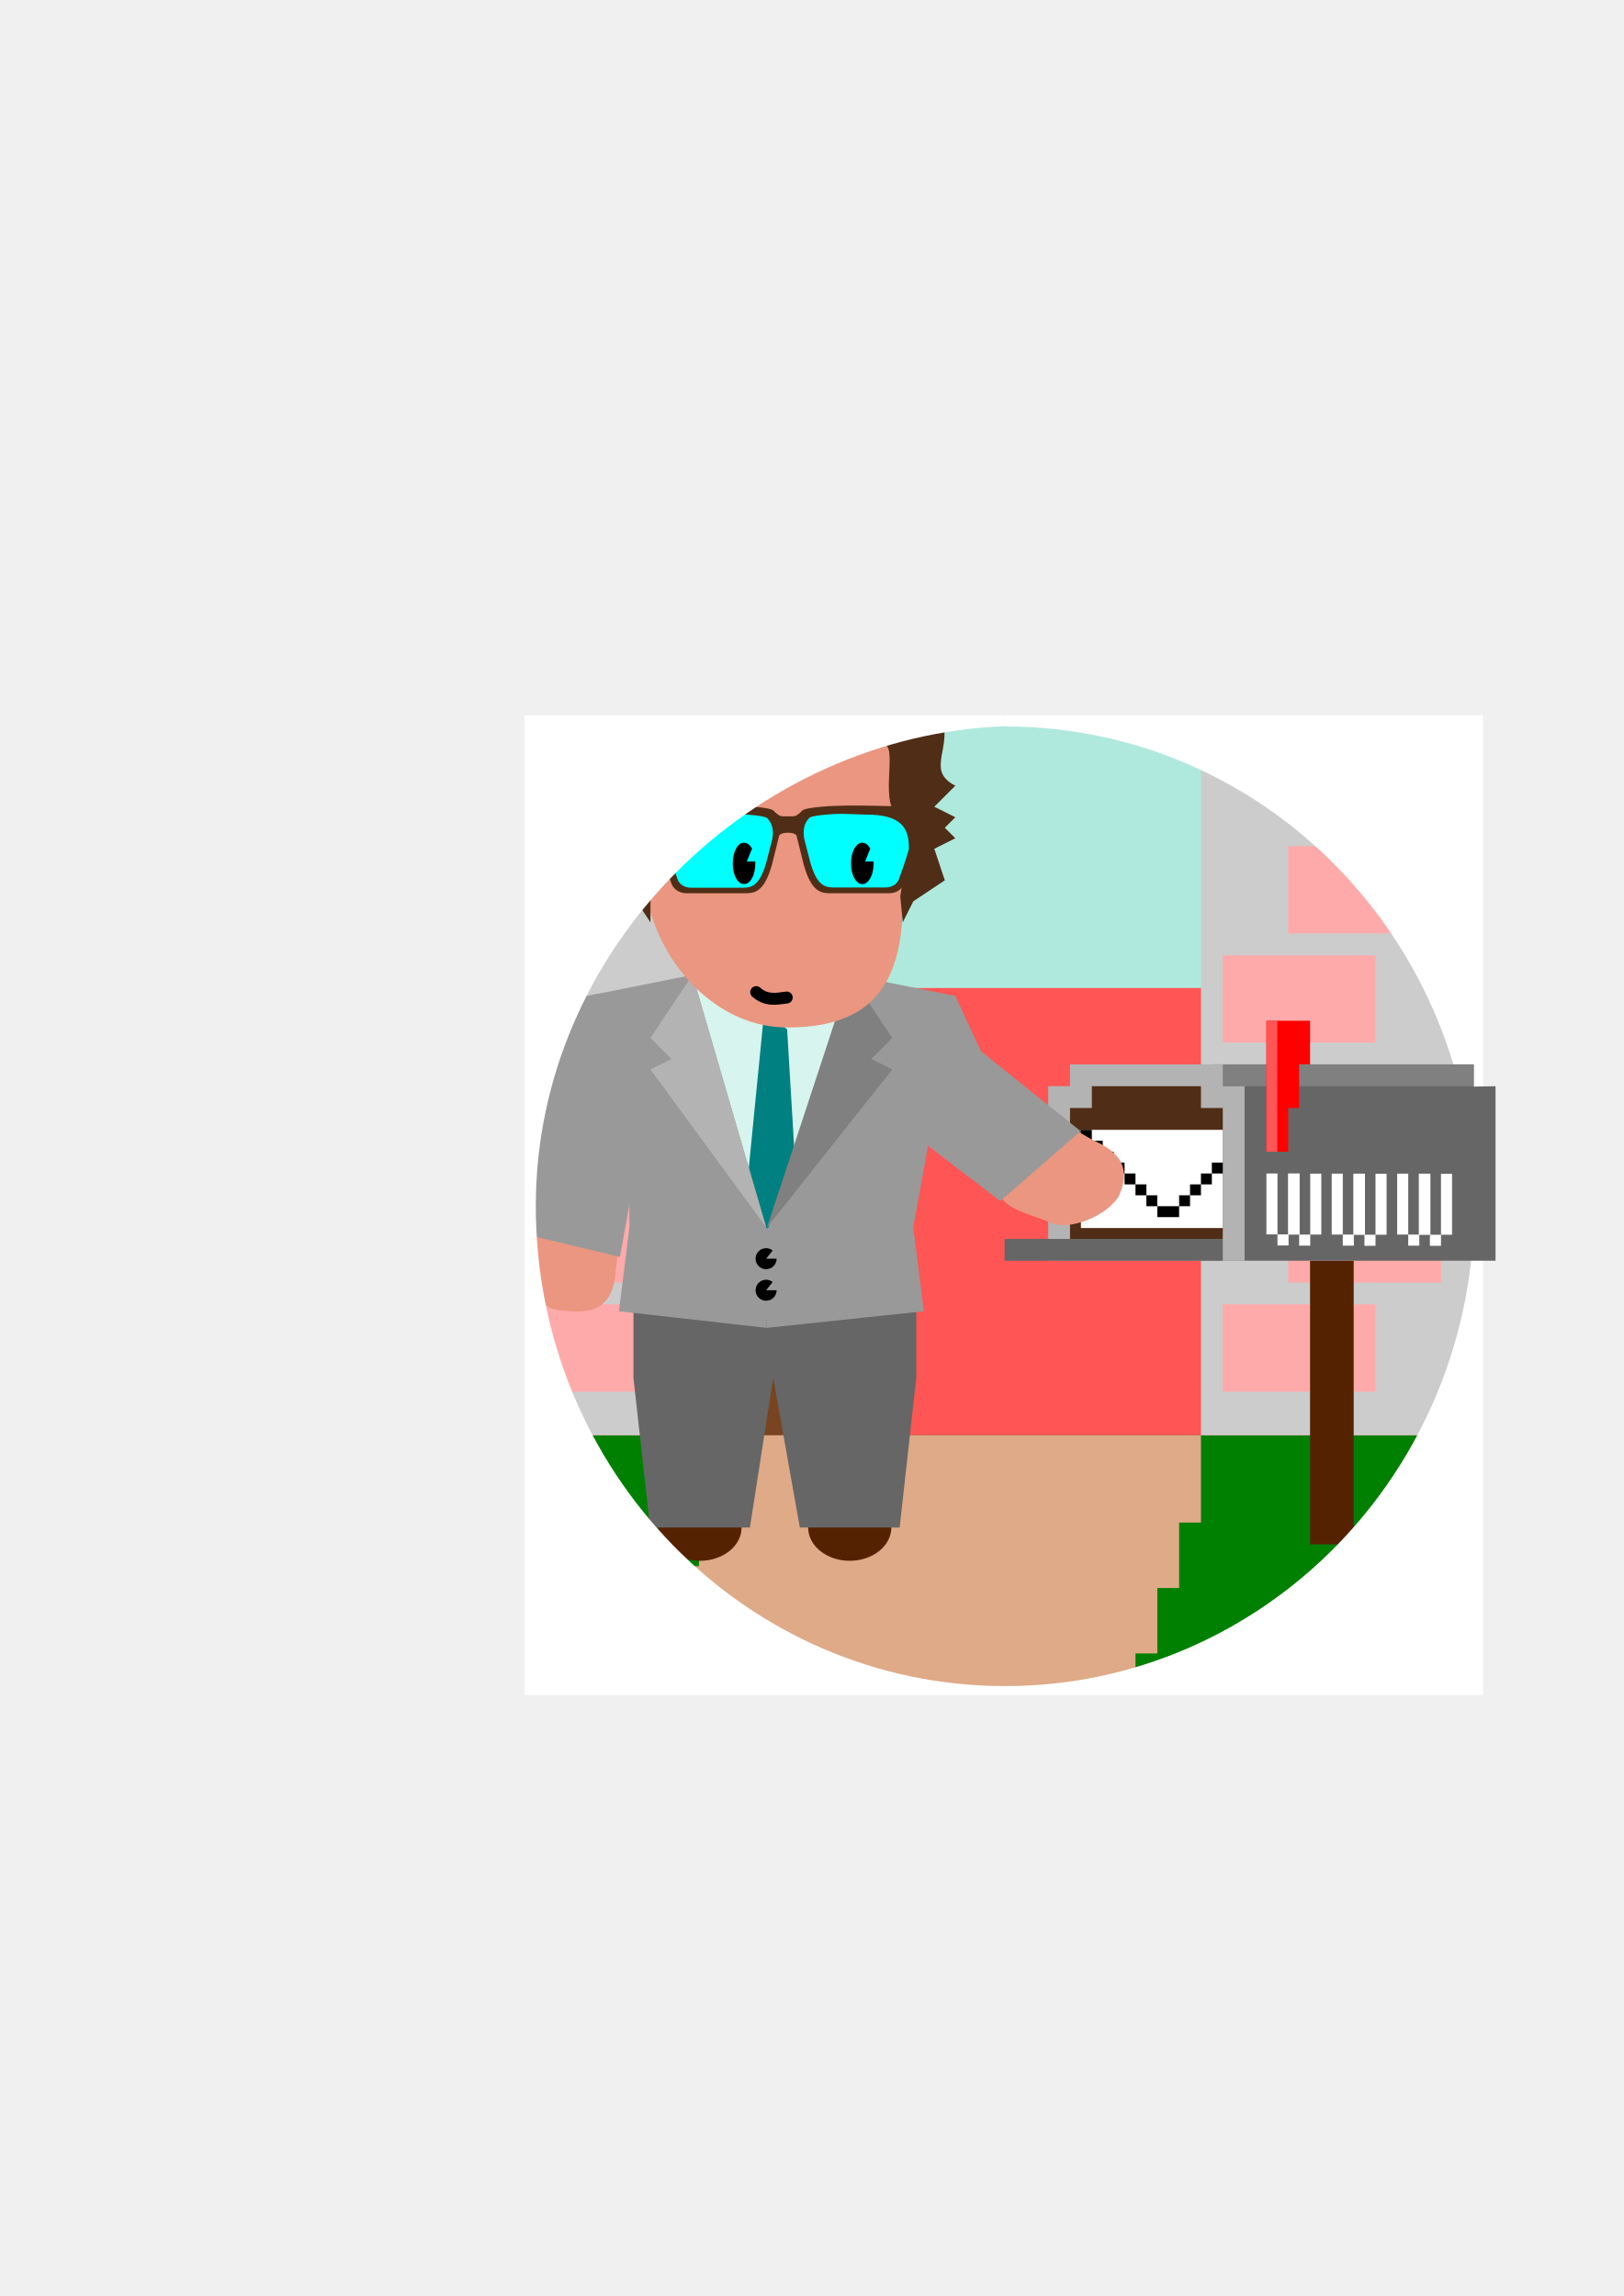
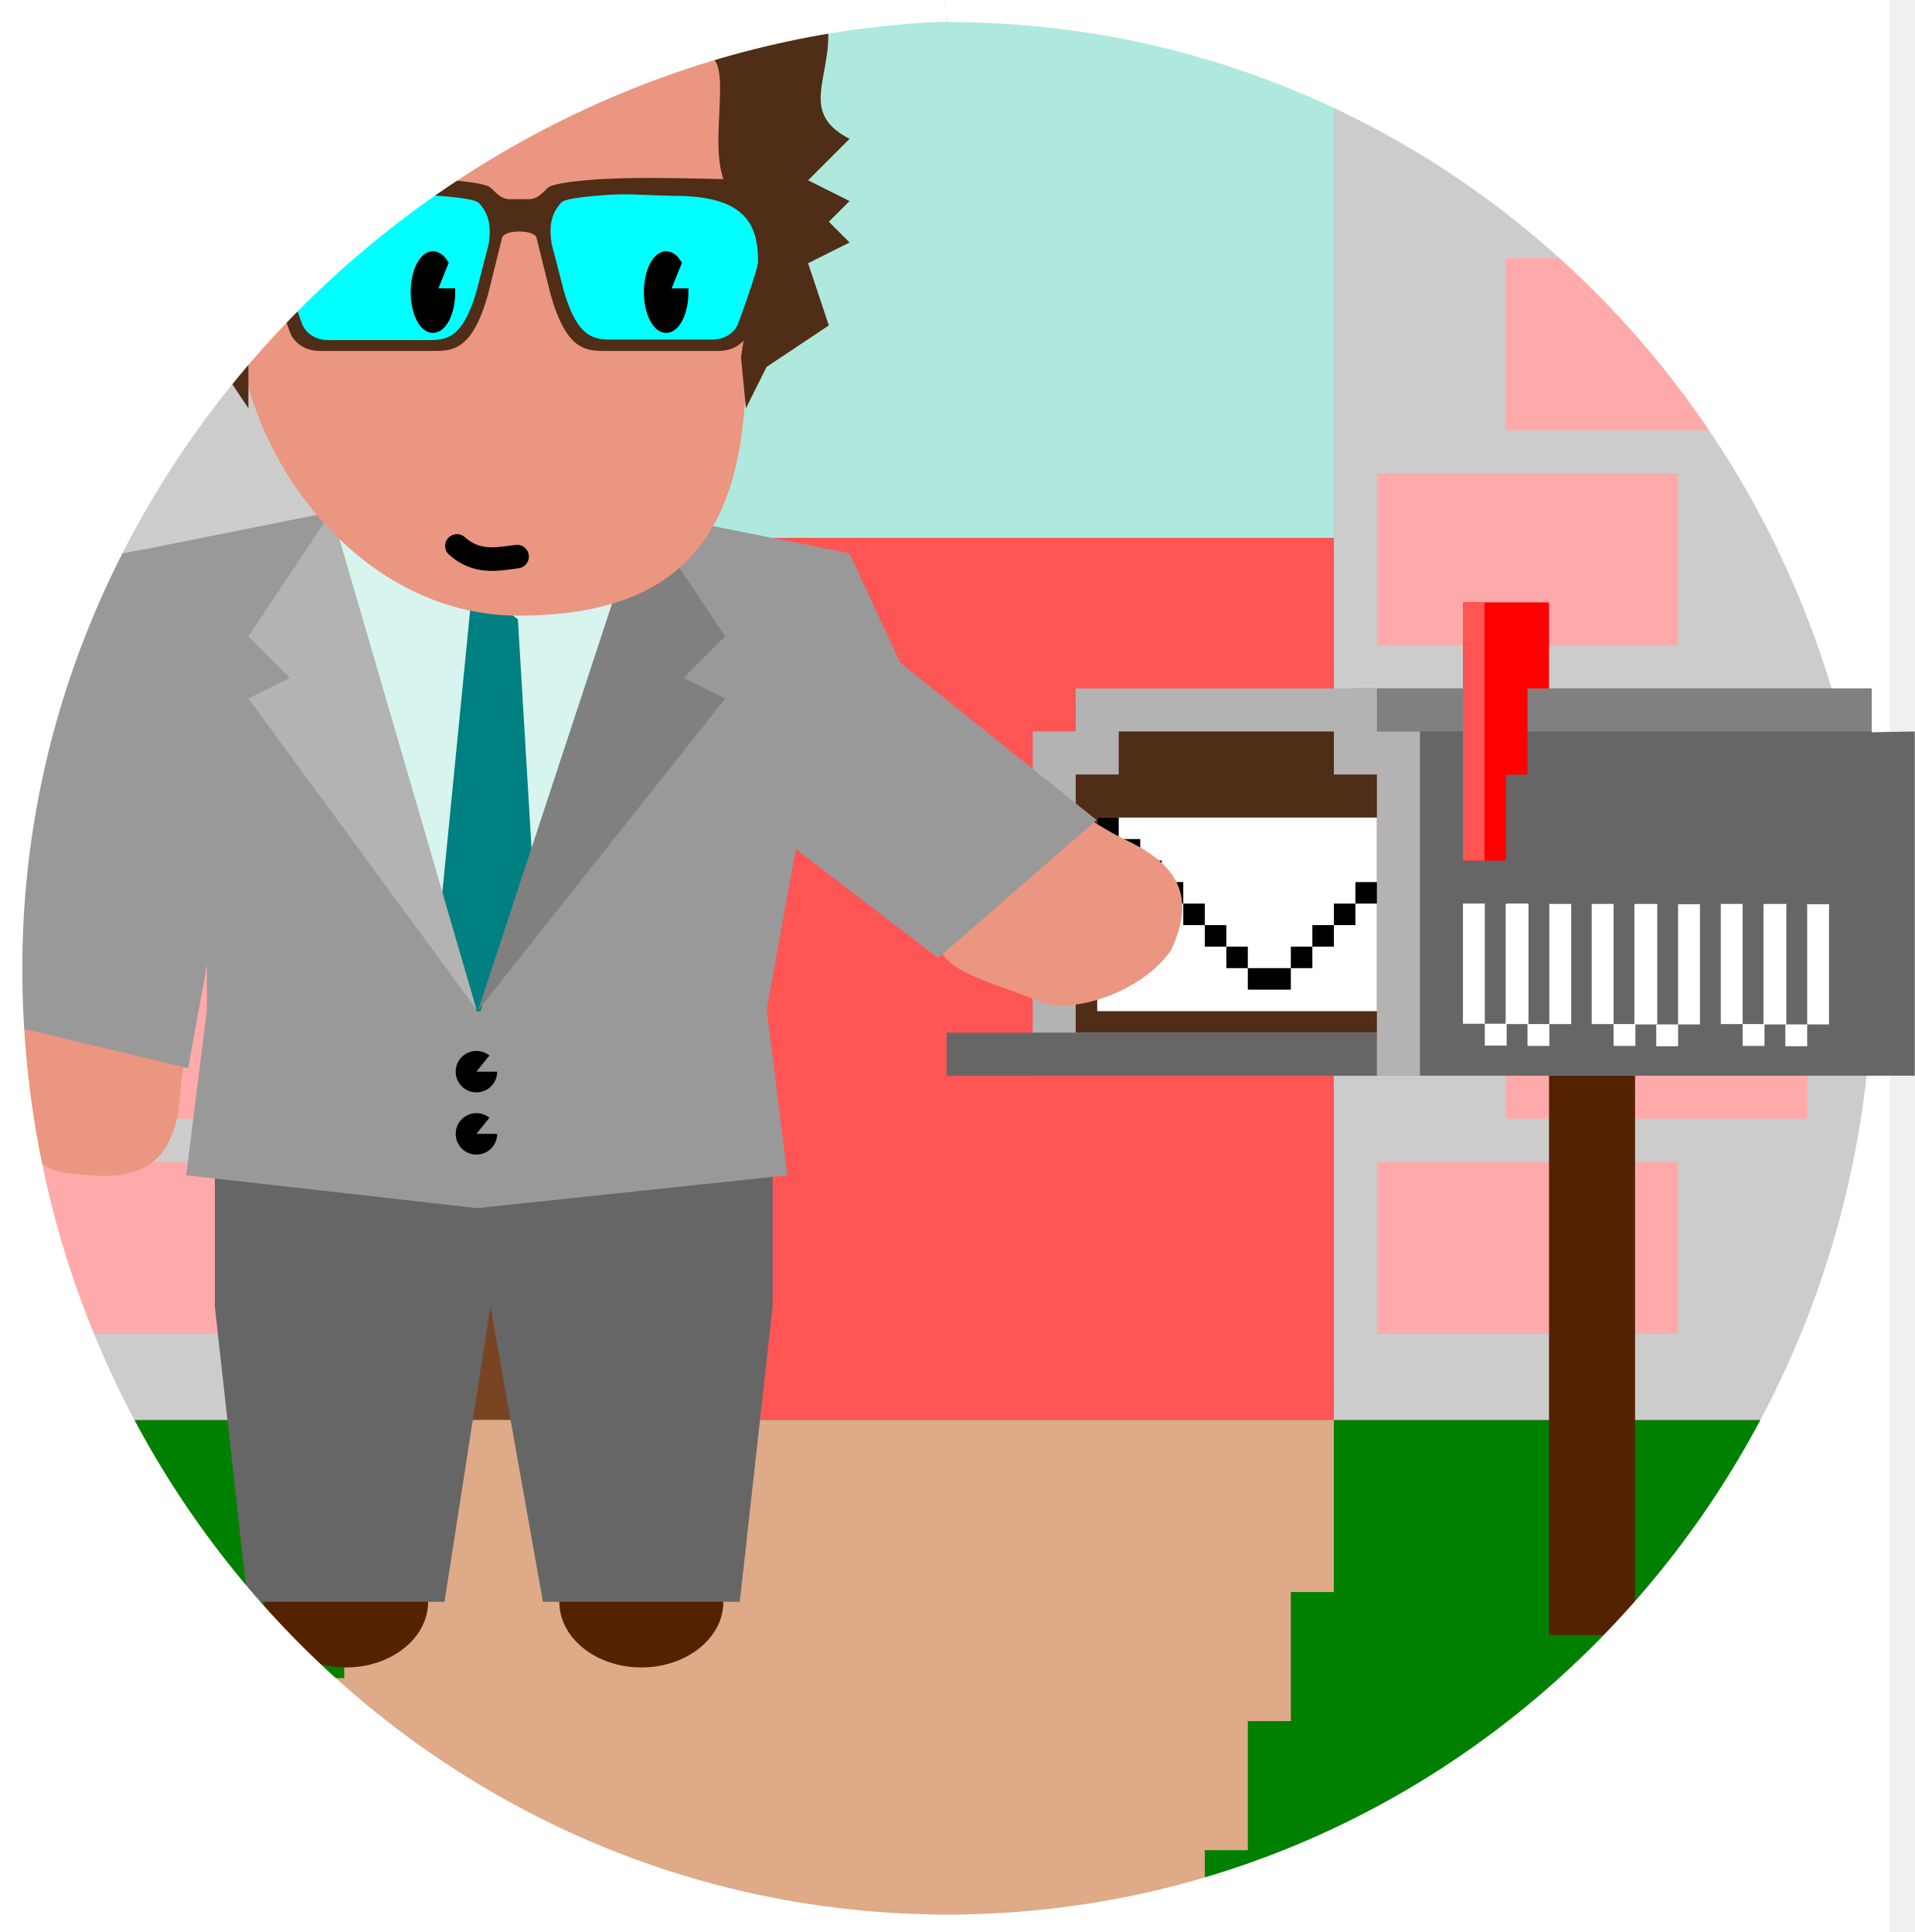
- <svg xmlns="http://www.w3.org/2000/svg" width="744.094" height="1052.362" id="svg4343" version="1.1">
+ <svg xmlns="http://www.w3.org/2000/svg" width="445" height="449.008" id="svg4343" version="1.1">
  <defs id="defs4345">
    </defs>
-   <g id="layer1">
+   <g id="layer1" transform="translate(-240.3571,-327.8583)">
    <g id="g7598" transform="translate(2741.711,794.5359)">
      <rect y="-463.021" x="-2418.141" height="359.01" width="234.805" id="rect4991" style="color:#000000;fill:#afe9dd;fill-opacity:1;fill-rule:evenodd;stroke:none;visibility:visible;display:inline;overflow:visible;enable-background:accumulate" />
      <rect y="-341.678" x="-2496.354" height="215" width="430" id="rect5131" style="color:#000000;fill:#ff5555;fill-opacity:1;fill-rule:evenodd;stroke:none;visibility:visible;display:inline;overflow:visible;enable-background:accumulate" />
      <rect y="-136.678" x="-2481.354" height="116.645" width="399.525" id="rect5099" style="color:#000000;fill:#008000;fill-opacity:1;fill-rule:evenodd;stroke:none;visibility:visible;display:inline;overflow:visible;enable-background:accumulate" />
      <rect style="color:#000000;fill:#deaa87;fill-opacity:1;fill-rule:evenodd;stroke:none;visibility:visible;display:inline;overflow:visible;enable-background:accumulate" id="rect5107" width="220" height="40" x="-2441.354" y="-61.678" />
      <rect style="color:#000000;fill:#cccccc;fill-opacity:1;fill-rule:evenodd;stroke:none;visibility:visible;display:inline;overflow:visible;enable-background:accumulate" id="rect5111" width="125.248" height="307.034" x="-2191.354" y="-443.711" />
      <rect style="color:#000000;fill:#ffaaaa;fill-opacity:1;fill-rule:evenodd;stroke:none;visibility:visible;display:inline;overflow:visible;enable-background:accumulate" id="rect5115" width="70" height="40" x="-2151.354" y="-246.678" />
      <rect y="-196.678" x="-2181.354" height="40" width="70" id="rect5113" style="color:#000000;fill:#ffaaaa;fill-opacity:1;fill-rule:evenodd;stroke:none;visibility:visible;display:inline;overflow:visible;enable-background:accumulate" />
      <rect y="-216.678" x="-2141.354" height="130" width="20" id="rect5097" style="color:#000000;fill:#552200;fill-opacity:1;fill-rule:evenodd;stroke:none;visibility:visible;display:inline;overflow:visible;enable-background:accumulate" />
      <rect y="-76.678" x="-2431.354" height="40" width="220" id="rect5105" style="color:#000000;fill:#deaa87;fill-opacity:1;fill-rule:evenodd;stroke:none;visibility:visible;display:inline;overflow:visible;enable-background:accumulate" />
      <rect y="-443.711" x="-2496.733" height="307.034" width="85.379" id="rect5109" style="color:#000000;fill:#cccccc;fill-opacity:1;fill-rule:evenodd;stroke:none;visibility:visible;display:inline;overflow:visible;enable-background:accumulate" />
      <rect y="-406.678" x="-2151.354" height="40" width="70" id="rect5121" style="color:#000000;fill:#ffaaaa;fill-opacity:1;fill-rule:evenodd;stroke:none;visibility:visible;display:inline;overflow:visible;enable-background:accumulate" />
      <rect y="-196.678" x="-2491.354" height="40" width="70" id="rect5123" style="color:#000000;fill:#ffaaaa;fill-opacity:1;fill-rule:evenodd;stroke:none;visibility:visible;display:inline;overflow:visible;enable-background:accumulate" />
      <rect style="color:#000000;fill:#ffaaaa;fill-opacity:1;fill-rule:evenodd;stroke:none;visibility:visible;display:inline;overflow:visible;enable-background:accumulate" id="rect5125" width="70" height="40" x="-2501.354" y="-246.678" />
      <rect y="-336.678" x="-2491.354" height="40" width="40" id="rect5127" style="color:#000000;fill:#ffaaaa;fill-opacity:1;fill-rule:evenodd;stroke:none;visibility:visible;display:inline;overflow:visible;enable-background:accumulate" />
      <rect y="-456.678" x="-2411.354" height="320" width="30" id="rect5129" style="color:#000000;fill:#784421;fill-opacity:1;fill-rule:evenodd;stroke:none;visibility:visible;display:inline;overflow:visible;enable-background:accumulate" />
      <rect y="-136.678" x="-2411.354" height="40" width="220" id="rect5101" style="color:#000000;fill:#deaa87;fill-opacity:1;fill-rule:evenodd;stroke:none;visibility:visible;display:inline;overflow:visible;enable-background:accumulate" />
      <rect style="color:#000000;fill:#deaa87;fill-opacity:1;fill-rule:evenodd;stroke:none;visibility:visible;display:inline;overflow:visible;enable-background:accumulate" id="rect5103" width="220" height="40" x="-2421.354" y="-106.678" />
      <rect style="color:#000000;fill:#ffaaaa;fill-opacity:1;fill-rule:evenodd;stroke:none;visibility:visible;display:inline;overflow:visible;enable-background:accumulate" id="rect5119" width="70" height="40" x="-2181.354" y="-356.678" />
      <path style="fill:#ea9680;fill-opacity:1;fill-rule:evenodd;stroke:none" d="m -2459.464,-212.665 c -0.93,14.535 -7.321,19.99 -19.981,19.18 -10.428,-0.667 -14.036,-1.224 -16.369,-11.546 -2.117,-6.18 -6.493,-35.353 -2.554,-39.106 4.217,-3.545 15.649,1.001 21.224,1.358 5.188,0.332 14.091,-0.744 17.719,2.838 5.225,5.159 0.509,18.697 -0.039,27.275 z" id="path5482" />
      <ellipse id="ellipse5488" style="fill:#552200;fill-opacity:1;fill-rule:evenodd;stroke:none" cx="-2352.3" cy="-94.404" rx="19.062" ry="15.25" d="m -2333.237,-94.404 c 0,8.422 -8.534,15.25 -19.062,15.25 -10.528,0 -19.062,-6.828 -19.062,-15.25 0,-8.422 8.534,-15.25 19.062,-15.25 10.528,0 19.062,6.828 19.062,15.25 z" />
      <ellipse style="fill:#552200;fill-opacity:1;fill-rule:evenodd;stroke:none" id="ellipse5490" cx="-2420.924" cy="-94.404" rx="19.062" ry="15.25" d="m -2401.862,-94.404 c 0,8.422 -8.534,15.25 -19.062,15.25 -10.528,0 -19.062,-6.828 -19.062,-15.25 0,-8.422 8.534,-15.25 19.062,-15.25 10.528,0 19.062,6.828 19.062,15.25 z" />
      <path style="fill:#666666;fill-rule:evenodd;stroke:none" d="m -2451.424,-193.528 0,30.5 7.625,68.624 45.75,0 10.675,-68.624 12.2,68.624 45.75,0 7.625,-68.624 0,-30.5 -129.624,0" id="path5492" />
      <rect style="fill:#d7f4ee;fill-opacity:1;fill-rule:evenodd;stroke:none" id="rect5494" width="74.576" height="128.841" x="-2424.354" y="-347.694" />
      <path style="fill:#008080;fill-opacity:1;fill-rule:evenodd;stroke:none" d="m -2391.486,-330.971 -8.78,89.04 12.873,21.767 11.216,-21.767 -4.818,-80.805" id="path5496" />
      <path style="fill:#999999;fill-rule:evenodd;stroke:none" d="m -2424.354,-347.694 -48.177,9.635 19.231,74.044 0.039,31.945 -4.818,38.542 67.654,7.625 -0.206,-46.167" id="path5498" />
      <path style="fill:#b3b3b3;fill-rule:evenodd;stroke:none" d="m -2443.625,-318.788 19.271,-28.906 33.724,115.625 -52.995,-72.266 9.635,-4.818 z" id="path5500" />
      <path id="path5502" d="m -2352.089,-347.694 48.177,9.635 -19.271,105.989 4.818,38.542 -72.06,7.625 -1.746,-45.585 2.507,-0.196" style="fill:#999999;fill-rule:evenodd;stroke:none" />
      <path id="path5504" d="m -2332.818,-318.788 -19.271,-28.906 -38.153,115.817 57.424,-72.458 -9.635,-4.818 z" style="fill:#808080;fill-rule:evenodd;stroke:none" />
      <path style="fill:#ea9680;fill-opacity:1;fill-rule:evenodd;stroke:none" d="m -2328.001,-381.418 c 0,41.242 -17.075,57.812 -52.995,57.812 -29.59,0 -54.17,-24.249 -62.63,-52.995 -1.81,-6.15 -4.818,-4.776 -4.818,-12.044 0,-23.08 -13.781,-38.194 0.546,-51.892 11.274,-10.779 48.675,-22.783 64.493,-22.783 14.722,0 39.686,-4.65 50.586,4.818 15.696,13.633 4.818,52.744 4.818,77.083 z" id="path5506" />
      <path style="fill:#502d16;stroke:none" d="m -2462.896,-391.054 4.818,14.453 4.817,-9.635 9.636,14.453 0,-14.453 -4.818,-9.635 9.635,0 -4.818,-9.635 4.818,0 -4.818,-9.635 4.818,0 0,-19.271 c 0,-14.453 4.818,-19.271 19.271,-19.271 l 81.901,0 c 9.027,-0.608 -3.305,30.595 9.635,33.724 l 4.818,4.818 -4.818,4.818 4.818,4.818 -4.818,4.818 0,0 0,9.635 -1.136,7.364 1.136,11.907 4.818,-9.635 14.453,-9.635 -4.818,-14.453 9.636,-4.818 -4.818,-4.818 4.818,-4.818 -9.636,-4.818 9.636,-9.635 c -13.084,-6.743 -2.451,-15.77 -5.53,-29.452 l -86.218,6.36 c -8.824,-21.501 13.211,4.159 -15.695,13.794 -57.641,1.364 -33.544,-29.696 -61.177,-14.79 l 9.635,4.818 0,28.906 -9.635,-4.818 9.635,19.271 -9.635,-4.818 4.818,14.453 -9.635,14.453 z" id="path5508" />
      <path style="fill:#502d16;fill-opacity:1;fill-rule:evenodd;stroke:none" d="m -2376.699,-411.557 3.329,13.413 c 3.679,12.876 8.129,13.029 12.706,13.029 l 26.265,0 c 4.414,0 6.476,-2.743 7.058,-4.407 6.17,-17.628 6.073,-15.934 9.026,-20.344 0.669,-0.809 1.551,-0.809 1.551,-1.691 l 0,-12.285 c 0,-0.936 -0.139,-0.936 -0.941,-0.936 -14.392,5.6e-4 -34.431,-1.221 -47.536,0 -3.726,0.347 -7.933,0.881 -8.814,1.763 -1.539,1.539 -2.644,2.644 -4.407,2.644 l -4.407,0 c -1.763,0 -2.868,-1.105 -4.407,-2.644 -0.881,-0.881 -5.088,-1.416 -8.814,-1.763 -13.105,-1.221 -33.144,5.6e-4 -47.536,0 -0.802,0 -0.941,0 -0.941,0.936 l 0,12.285 c 0,0.881 0.881,0.881 1.551,1.691 2.953,4.41 2.856,2.716 9.026,20.344 0.582,1.664 2.644,4.407 7.058,4.407 l 26.265,0 c 4.577,0 9.028,-0.153 12.707,-13.029 l 3.329,-13.413 c 0.881,-1.763 7.051,-1.763 7.933,0 z" id="path5510" />
      <path id="path5512" d="m -2390.112,-419.56 c -0.774,-0.742 -4.468,-1.192 -7.74,-1.484 -7.561,-0.675 -8.825,-0.225 -18.509,0 -15.865,0 -19.391,6.17 -19.391,14.984 -0.328,0.861 2.522,8.965 4.617,14.705 0.511,1.401 2.322,3.711 6.198,3.711 l 23.065,0 c 4.019,0 7.928,-0.129 11.158,-10.971 l 2.923,-11.295 c 0.514,-3.201 0.514,-6.726 -2.322,-9.649 z" style="fill:#00ffff;fill-opacity:1;fill-rule:evenodd;stroke:none" />
      <path style="fill:#00ffff;fill-opacity:1;fill-rule:evenodd;stroke:none" d="m -2370.83,-419.675 c 0.774,-0.742 4.468,-1.192 7.74,-1.484 7.561,-0.675 8.825,-0.225 18.509,0 15.865,0 19.391,6.17 19.391,14.984 0.328,0.861 -2.522,8.965 -4.617,14.705 -0.511,1.401 -2.322,3.711 -6.198,3.711 l -23.065,0 c -4.019,0 -7.928,-0.129 -11.158,-10.971 l -2.923,-11.295 c -0.514,-3.201 -0.514,-6.726 2.322,-9.649 z" id="path5514" />
      <path d="m -2396.421,-398.8 c 0,4.765 -1.931,8.628 -4.314,8.628 -2.382,0 -4.314,-3.863 -4.314,-8.628 0,-4.765 1.931,-8.628 4.314,-8.628 0.983,0 1.937,0.671 2.703,1.903 l -2.703,6.725 z" id="path5518" style="fill:#000000;fill-opacity:1;stroke:#000000;stroke-width:1.726;stroke-miterlimit:4;stroke-opacity:1;stroke-dasharray:none" />
      <path style="fill:#000000;fill-opacity:1;stroke:#000000;stroke-width:1.726;stroke-miterlimit:4;stroke-opacity:1;stroke-dasharray:none" id="path5520" d="m -2342.222,-398.8 c 0,4.765 -1.931,8.628 -4.314,8.628 -2.382,0 -4.314,-3.863 -4.314,-8.628 0,-4.765 1.931,-8.628 4.314,-8.628 0.983,0 1.937,0.671 2.703,1.903 l -2.703,6.725 z" />
      <path style="fill:#000000;fill-opacity:1;fill-rule:evenodd;stroke:none" id="path5522" d="m -2385.812,-217.616 c 0,2.661 -2.157,4.818 -4.818,4.818 -2.661,0 -4.818,-2.157 -4.818,-4.818 0,-2.661 2.157,-4.818 4.818,-4.818 1.098,0 2.163,0.375 3.018,1.063 l -3.018,3.755 z" />
      <path d="m -2385.812,-203.163 c 0,2.661 -2.157,4.818 -4.818,4.818 -2.661,0 -4.818,-2.157 -4.818,-4.818 0,-2.661 2.157,-4.818 4.818,-4.818 1.098,0 2.163,0.375 3.018,1.063 l -3.018,3.755 z" id="path5524" style="fill:#000000;fill-opacity:1;fill-rule:evenodd;stroke:none" />
      <path id="path5526" d="m -2447.393,-270.817 c -6.881,18.506 -3.45,7.961 -4.032,16.29 -0.36,5.153 -5.128,29.82 -6.184,36.098 l -40.925,-9.793 3.824,-63.308 2.51,-5.712 19.061,-40.743 c 40.995,-9.081 21.085,22.77 25.745,67.169 z" style="fill:#999999;fill-opacity:1;fill-rule:evenodd;stroke:none" />
      <path id="path5759" d="m -2395.163,-339.795 c 4.66,4.129 9.319,3.08 13.979,2.471" style="fill:none;stroke:#000000;stroke-width:5.477;stroke-linecap:round;stroke-linejoin:miter;stroke-miterlimit:4;stroke-opacity:1;stroke-dasharray:none" />
      <path style="fill:#ffffff;fill-opacity:1;fill-rule:evenodd;stroke:none" d="m -2281.971,-466.678 219.863,0 0,449.008 -439.247,0 0,-449.008 219.601,0 0.604,5.002 c -115.11,4.221 -215.018,101.128 -215.018,219.946 0,121.503 96.259,220 215,220 118.741,0 215,-98.497 215,-220 0,-121.503 -96.08,-219.821 -214.821,-219.821 z" id="path4938" />
      <path id="rect5073" d="m -2186.354,-306.678 120,0 0,10.184 10,-0.184 0,80 -130,0 z" style="color:#000000;fill:#666666;fill-opacity:1;fill-rule:evenodd;stroke:none;visibility:visible;display:inline;overflow:visible;enable-background:accumulate" />
      <path id="path5075" d="m -2161.354,-256.678 0,27.923 5.077,0 10.154,0 0,-27.923 -5.077,0 0,33 -5.077,0 0,-33 -5.077,0" style="fill:#ffffff;fill-rule:evenodd;stroke:none" />
      <rect y="-306.678" x="-2186.354" height="10" width="120" id="rect5090" style="color:#000000;fill:#808080;fill-opacity:1;fill-rule:evenodd;stroke:none;visibility:visible;display:inline;overflow:visible;enable-background:accumulate" />
      <path style="fill:#ffffff;fill-rule:evenodd;stroke:none" d="m -2151.431,-256.601 0,27.923 5.077,0 10.154,0 0,-27.923 -5.077,0 0,33 -5.077,0 0,-33 -5.077,0" id="path5079" />
      <path style="fill:#ffffff;fill-rule:evenodd;stroke:none" d="m -2131.431,-256.601 0,27.923 5.077,0 10.154,0 0,-27.923 -5.077,0 0,33 -5.077,0 0,-33 -5.077,0" id="path5081" />
      <path id="path5083" d="m -2121.508,-256.524 0,27.923 5.077,0 10.154,0 0,-27.923 -5.077,0 0,33 -5.077,0 0,-33 -5.077,0" style="fill:#ffffff;fill-rule:evenodd;stroke:none" />
      <path id="path5085" d="m -2101.431,-256.601 0,27.923 5.077,0 10.154,0 0,-27.923 -5.077,0 0,33 -5.077,0 0,-33 -5.077,0" style="fill:#ffffff;fill-rule:evenodd;stroke:none" />
      <path style="fill:#ffffff;fill-rule:evenodd;stroke:none" d="m -2091.508,-256.524 0,27.923 5.077,0 10.154,0 0,-27.923 -5.077,0 0,33 -5.077,0 0,-33 -5.077,0" id="path5087" />
      <path id="rect5092" d="m -2161.354,-326.678 20,0 0,20 -5,0 0,20 -5,0.071 0,19.929 -10,0 z" style="color:#000000;fill:#ff0000;fill-opacity:1;fill-rule:evenodd;stroke:none;visibility:visible;display:inline;overflow:visible;enable-background:accumulate" />
      <rect y="-326.678" x="-2161.354" height="60" width="5" id="rect5095" style="color:#000000;fill:#ff5555;fill-opacity:1;fill-rule:evenodd;stroke:none;visibility:visible;display:inline;overflow:visible;enable-background:accumulate" />
      <path id="rect5064" d="m -2261.354,-296.678 10,0 0,-10 70,0 0,10 10,0 0,80 -90,0 z" style="color:#000000;fill:#b3b3b3;fill-opacity:1;fill-rule:evenodd;stroke:none;visibility:visible;display:inline;overflow:visible;enable-background:accumulate" />
      <rect y="-286.678" x="-2251.354" height="60" width="70" id="rect5060" style="color:#000000;fill:#502d16;fill-opacity:1;fill-rule:evenodd;stroke:none;visibility:visible;display:inline;overflow:visible;enable-background:accumulate" />
      <rect y="-296.678" x="-2241.354" height="21" width="50" id="rect5062" style="color:#000000;fill:#502d16;fill-opacity:1;fill-rule:evenodd;stroke:none;visibility:visible;display:inline;overflow:visible;enable-background:accumulate" />
      <rect y="-276.678" x="-2246.354" height="45" width="65" id="rect5067" style="color:#000000;fill:#ffffff;fill-opacity:1;fill-rule:evenodd;stroke:none;visibility:visible;display:inline;overflow:visible;enable-background:accumulate" />
      <path id="path5069" d="m -2246.354,-276.678 5,0 0,10 10,0 0,10 10,0 0,10 10,0 0,10 10,0 0,-10 10,0 0,-10 10,0 0,-5 -5,0 0,10 -10,0 0,10 -20,0 0,-10 -10,0 0,-10 -10,0 0,-10 -10,0 z" style="fill:#000000;fill-rule:evenodd;stroke:none" />
      <rect y="-226.678" x="-2281.354" height="10" width="100" id="rect5071" style="color:#000000;fill:#666666;fill-opacity:1;fill-rule:evenodd;stroke:none;visibility:visible;display:inline;overflow:visible;enable-background:accumulate" />
      <path id="path5484" d="m -2239.792,-271.498 c 13.209,6.136 15.976,14.07 10.632,25.575 -6.55,9.775 -23.27,15.31 -30.866,11.926 -7.392,-3.434 -20.945,-6.026 -23.2,-12.653 -1.775,-5.215 6.606,-14.222 8.96,-19.288 2.19,-4.715 4.415,-13.402 9.069,-15.485 6.702,-2.999 17.61,6.304 25.405,9.925 z" style="fill:#ea9680;fill-opacity:1;fill-rule:evenodd;stroke:none" />
      <path style="fill:#999999;fill-opacity:1;fill-rule:evenodd;stroke:none" d="m -2303.912,-338.059 11.737,25.378 45.666,36.588 -36.828,32.054 -47.291,-36.196 -2.191,-24.1 z" id="path5486" />
    </g>
  </g>
</svg>
